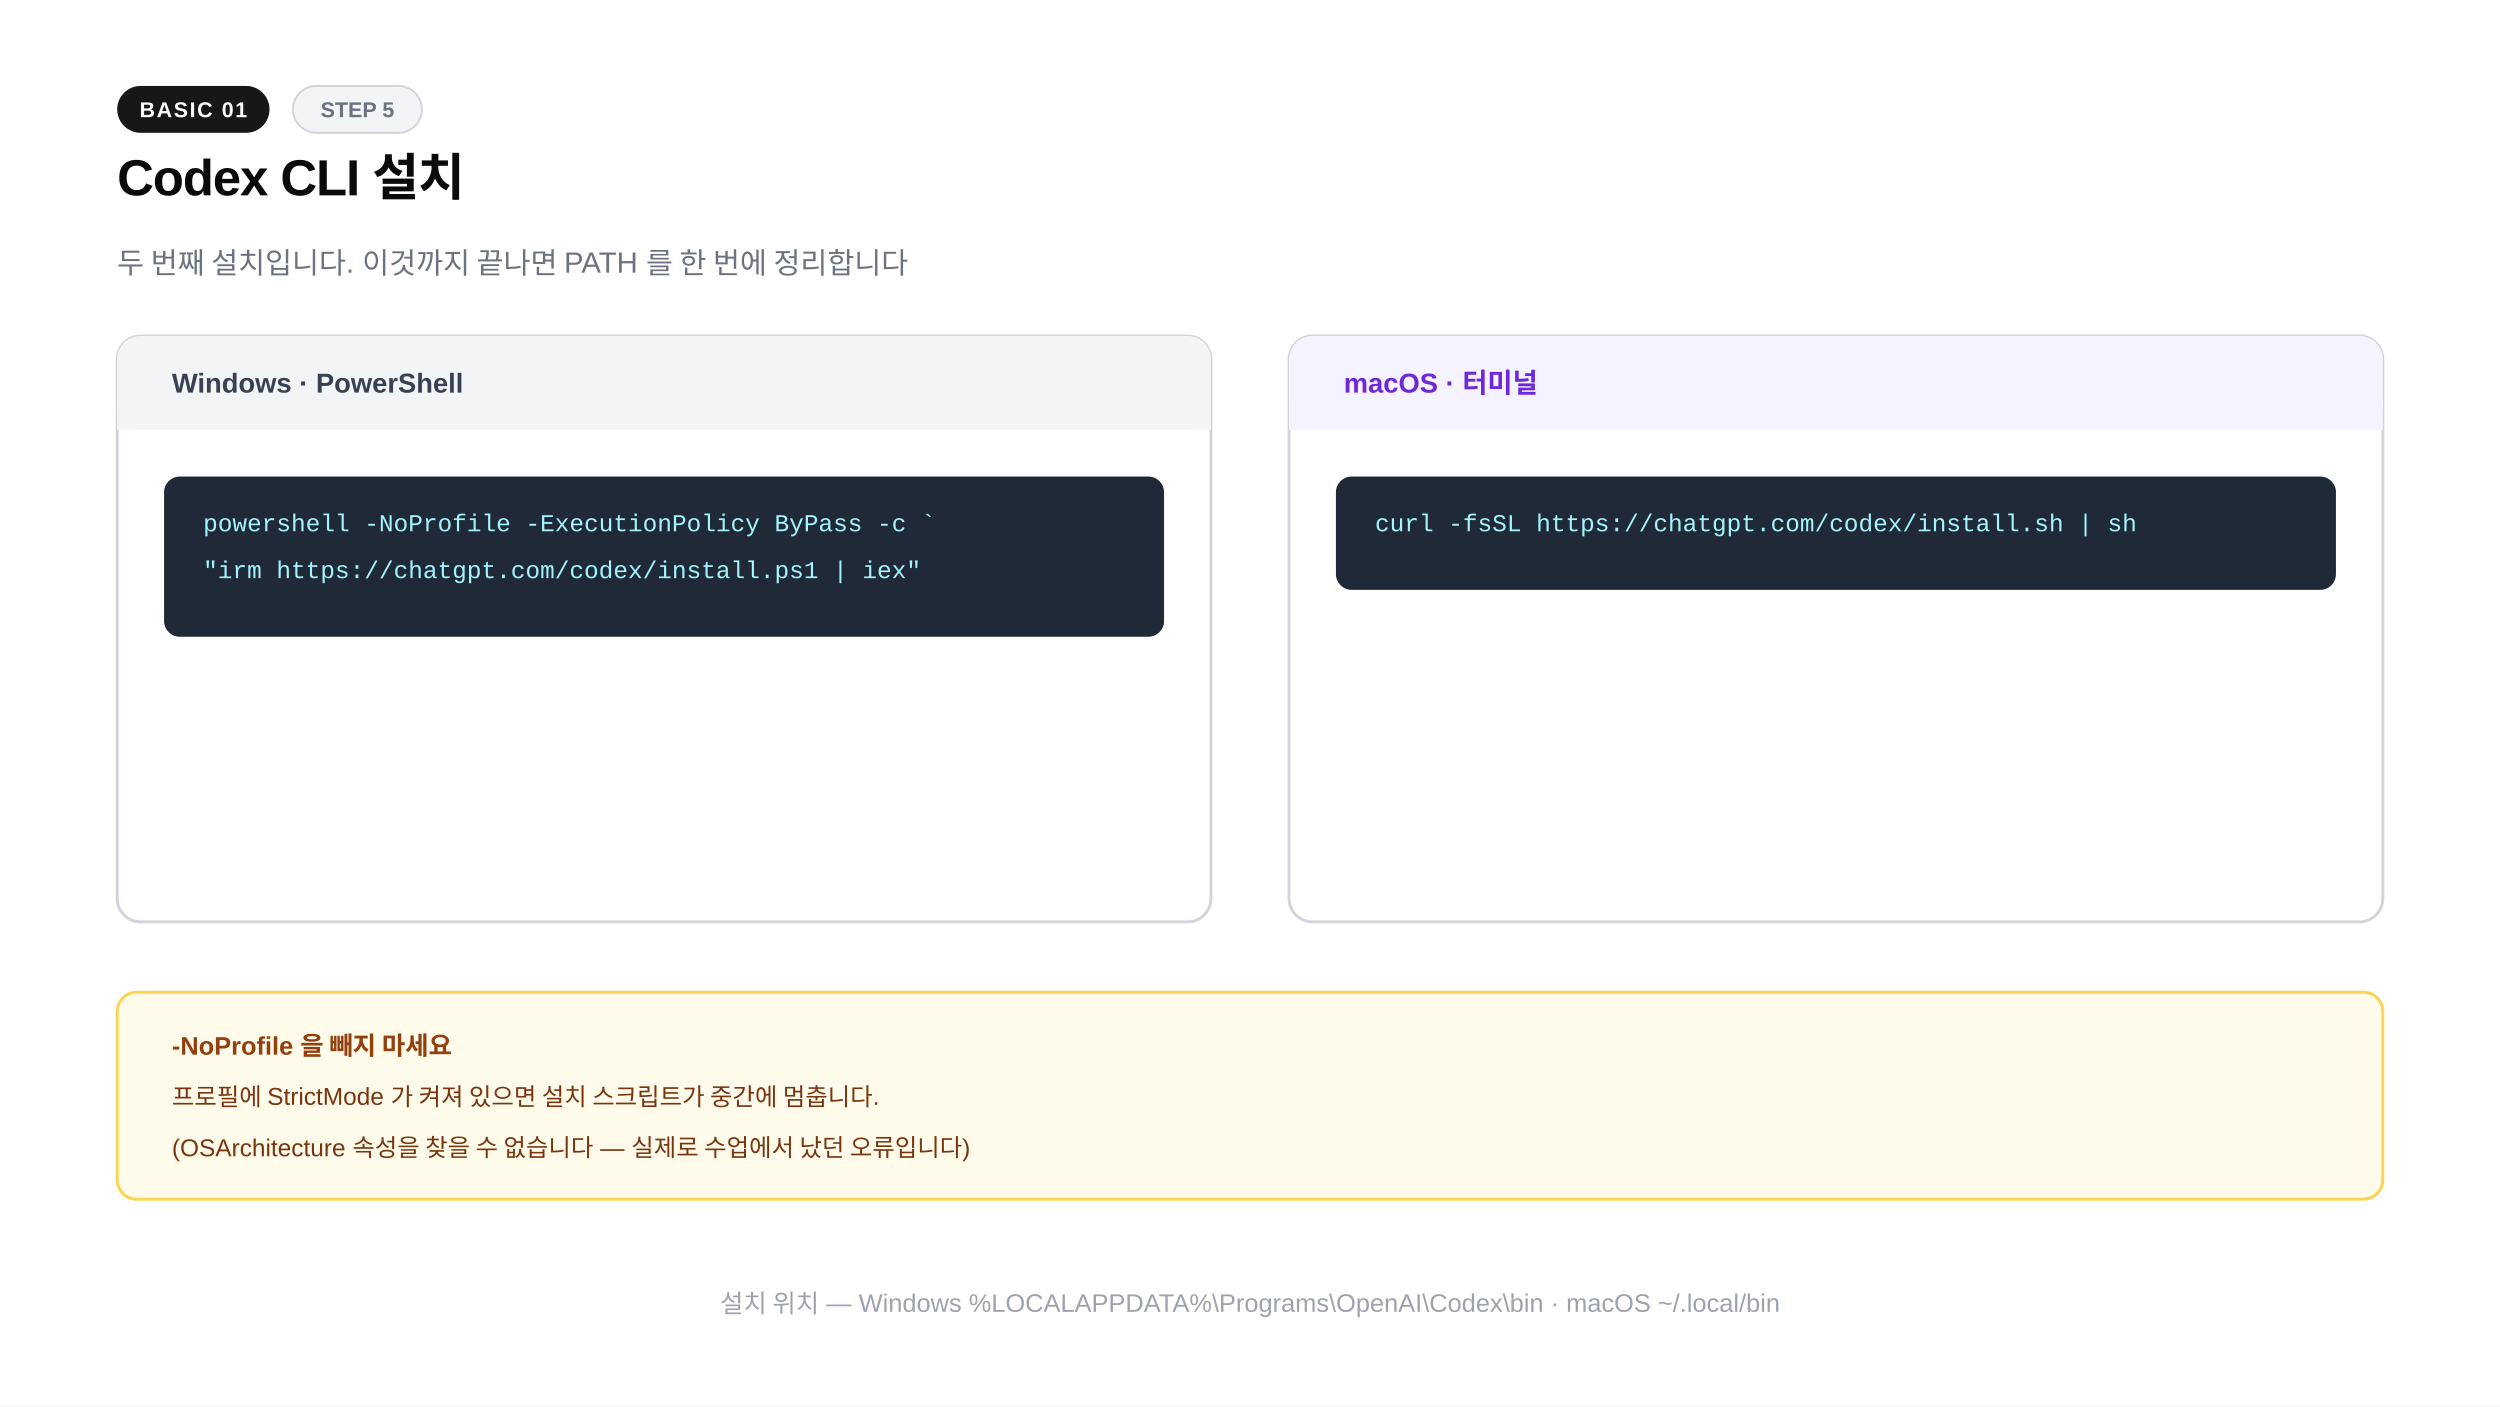
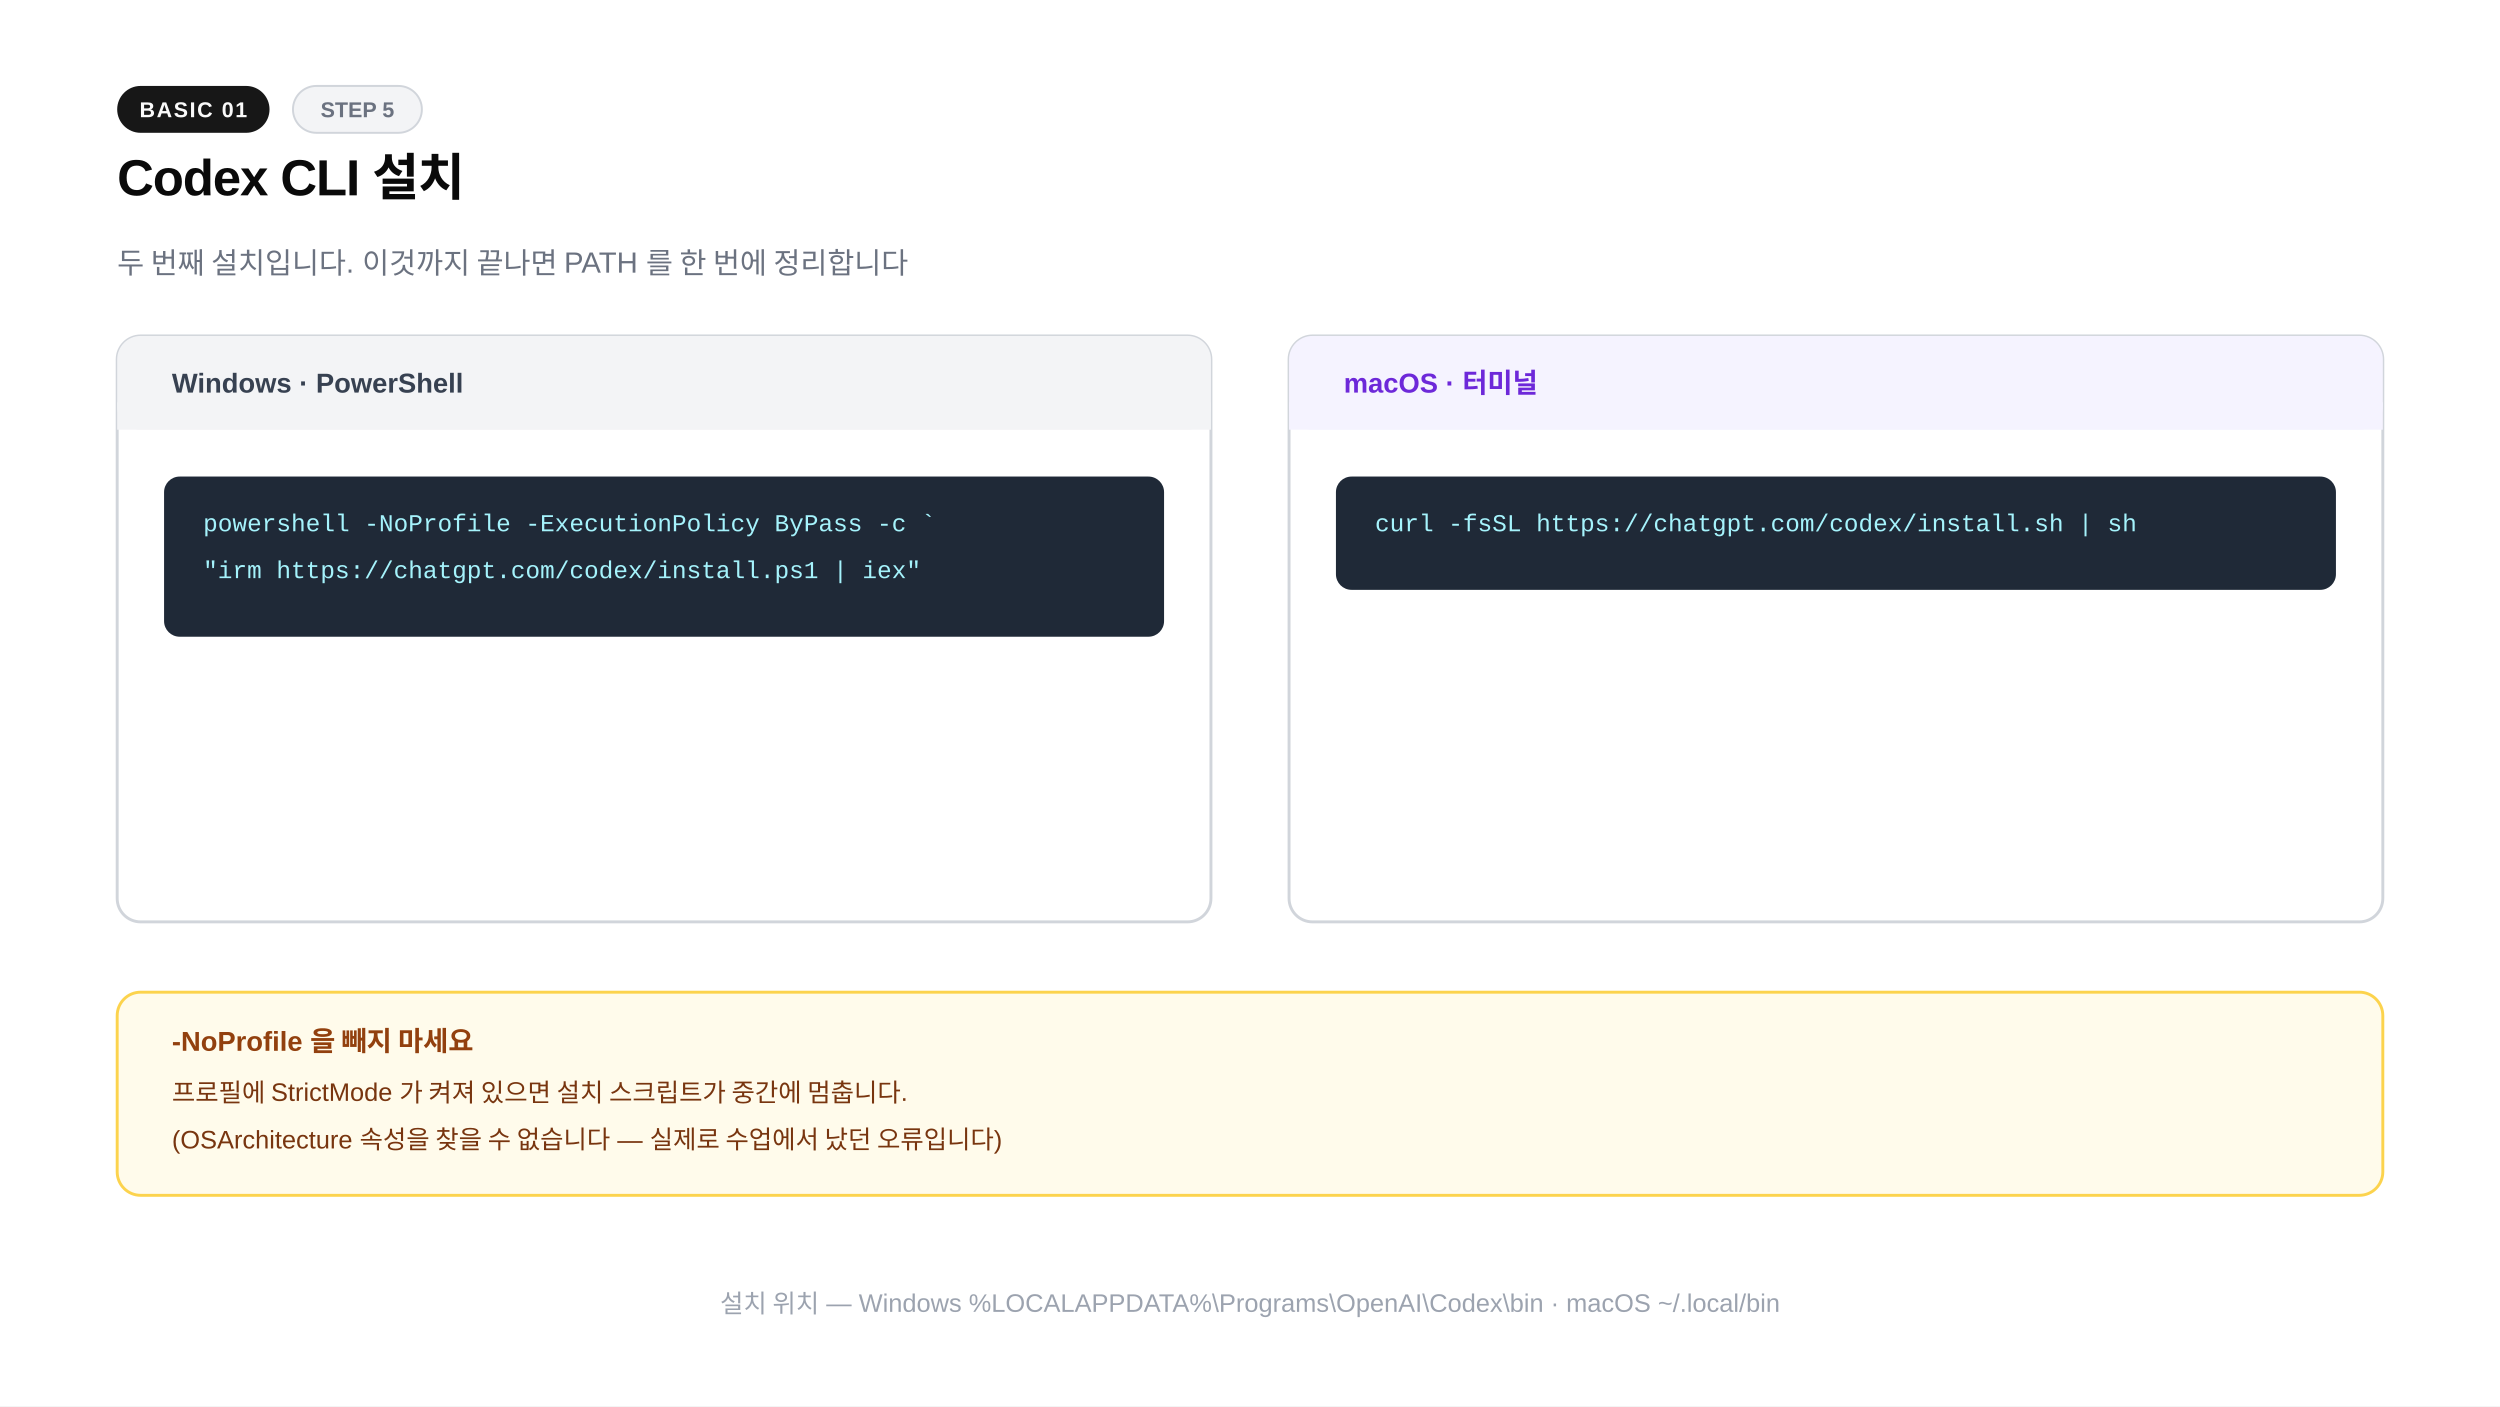
<svg xmlns="http://www.w3.org/2000/svg" width="1280" height="720" viewBox="0 0 1280 720">
-   <rect width="1280" height="720" fill="#ffffff" />
+   <rect x="0" y="0" width="1280" height="720" fill="#ffffff" />
  <rect x="60" y="44" width="78" height="24" rx="12" fill="#171717" />
  <text x="99" y="60" text-anchor="middle" font-family="-apple-system,BlinkMacSystemFont,'Segoe UI',Arial,sans-serif" font-size="11" font-weight="600" fill="#fafafa" letter-spacing="0.8">BASIC 01</text>
  <rect x="150" y="44" width="66" height="24" rx="12" fill="#f3f4f6" stroke="#d1d5db" stroke-width="1" />
  <text x="183" y="60" text-anchor="middle" font-family="-apple-system,BlinkMacSystemFont,'Segoe UI',Arial,sans-serif" font-size="11" font-weight="600" fill="#6b7280">STEP 5</text>
  <text x="60" y="100" font-family="-apple-system,BlinkMacSystemFont,'Segoe UI',Arial,sans-serif" font-size="26" font-weight="800" fill="#0a0a0a" letter-spacing="-0.02em">Codex CLI 설치</text>
-   <text x="60" y="140" font-family="-apple-system,BlinkMacSystemFont,'Segoe UI',Arial,sans-serif" font-size="15" fill="#6b7280">두 번째 설치입니다. 이것까지 끝나면 PATH 를 한 번에 정리합니다</text>
+   <text x="60" y="140" font-family="-apple-system,BlinkMacSystemFont,'Segoe UI',Arial,sans-serif" font-size="15" font-weight="400" fill="#6b7280">두 번째 설치입니다. 이것까지 끝나면 PATH 를 한 번에 정리합니다</text>
  <rect x="60" y="172" width="560" height="300" rx="12" fill="#ffffff" stroke="#d1d5db" stroke-width="1.5" />
  <rect x="60" y="172" width="560" height="48" rx="12" fill="#f3f4f6" />
  <rect x="60" y="206" width="560" height="14" fill="#f3f4f6" />
  <text x="88" y="201" font-family="-apple-system,BlinkMacSystemFont,'Segoe UI',Arial,sans-serif" font-size="14" font-weight="700" fill="#374151">Windows · PowerShell</text>
  <rect x="84" y="244" width="512" height="82" rx="8" fill="#1f2937" />
-   <text x="104" y="272" font-family="'Courier New',Courier,monospace" font-size="12.5" fill="#a5f3fc">powershell -NoProfile -ExecutionPolicy ByPass -c `</text>
-   <text x="104" y="296" font-family="'Courier New',Courier,monospace" font-size="12.5" fill="#a5f3fc">  "irm https://chatgpt.com/codex/install.ps1 | iex"</text>
+   <text x="104" y="272" font-family="'Courier New',Courier,monospace" font-size="12.5" font-weight="400" fill="#a5f3fc">powershell -NoProfile -ExecutionPolicy ByPass -c `</text>
+   <text x="104" y="296" font-family="'Courier New',Courier,monospace" font-size="12.5" font-weight="400" fill="#a5f3fc">  "irm https://chatgpt.com/codex/install.ps1 | iex"</text>
  <rect x="660" y="172" width="560" height="300" rx="12" fill="#ffffff" stroke="#d1d5db" stroke-width="1.5" />
  <rect x="660" y="172" width="560" height="48" rx="12" fill="#f5f3ff" />
  <rect x="660" y="206" width="560" height="14" fill="#f5f3ff" />
  <text x="688" y="201" font-family="-apple-system,BlinkMacSystemFont,'Segoe UI',Arial,sans-serif" font-size="14" font-weight="700" fill="#6d28d9">macOS · 터미널</text>
  <rect x="684" y="244" width="512" height="58" rx="8" fill="#1f2937" />
-   <text x="704" y="272" font-family="'Courier New',Courier,monospace" font-size="12.5" fill="#a5f3fc">curl -fsSL https://chatgpt.com/codex/install.sh | sh</text>
-   <rect x="60" y="508" width="1160" height="106" rx="10" fill="#fffbeb" stroke="#fcd34d" stroke-width="1.5" />
-   <text x="88" y="540" font-family="-apple-system,BlinkMacSystemFont,'Segoe UI',Arial,sans-serif" font-size="13" font-weight="700" fill="#92400e">-NoProfile 을 빼지 마세요</text>
-   <text x="88" y="566" font-family="-apple-system,BlinkMacSystemFont,'Segoe UI',Arial,sans-serif" font-size="12.5" font-weight="400" fill="#78350f">프로필에 StrictMode 가 켜져 있으면 설치 스크립트가 중간에 멈춥니다.</text>
-   <text x="88" y="592" font-family="-apple-system,BlinkMacSystemFont,'Segoe UI',Arial,sans-serif" font-size="12.5" font-weight="400" fill="#78350f">(OSArchitecture 속성을 찾을 수 없습니다 — 실제로 수업에서 났던 오류입니다)</text>
-   <text x="640" y="672" text-anchor="middle" font-family="-apple-system,BlinkMacSystemFont,'Segoe UI',Arial,sans-serif" font-size="13" fill="#9ca3af">설치 위치 — Windows %LOCALAPPDATA%\Programs\OpenAI\Codex\bin · macOS ~/.local/bin</text>
+   <text x="704" y="272" font-family="'Courier New',Courier,monospace" font-size="12.5" font-weight="400" fill="#a5f3fc">curl -fsSL https://chatgpt.com/codex/install.sh | sh</text>
+   <rect x="60" y="508" width="1160" height="104" rx="12" fill="#fffbeb" stroke="#fcd34d" stroke-width="1.5" />
+   <text x="88" y="538" font-family="-apple-system,BlinkMacSystemFont,'Segoe UI',Arial,sans-serif" font-size="14" font-weight="700" fill="#92400e">-NoProfile 을 빼지 마세요</text>
+   <text x="88" y="564" font-family="-apple-system,BlinkMacSystemFont,'Segoe UI',Arial,sans-serif" font-size="13" font-weight="400" fill="#78350f">프로필에 StrictMode 가 켜져 있으면 설치 스크립트가 중간에 멈춥니다.</text>
+   <text x="88" y="588" font-family="-apple-system,BlinkMacSystemFont,'Segoe UI',Arial,sans-serif" font-size="13" font-weight="400" fill="#78350f">(OSArchitecture 속성을 찾을 수 없습니다 — 실제로 수업에서 났던 오류입니다)</text>
+   <text x="640" y="672" text-anchor="middle" font-family="-apple-system,BlinkMacSystemFont,'Segoe UI',Arial,sans-serif" font-size="13" font-weight="400" fill="#9ca3af">설치 위치 — Windows %LOCALAPPDATA%\Programs\OpenAI\Codex\bin · macOS ~/.local/bin</text>
</svg>
